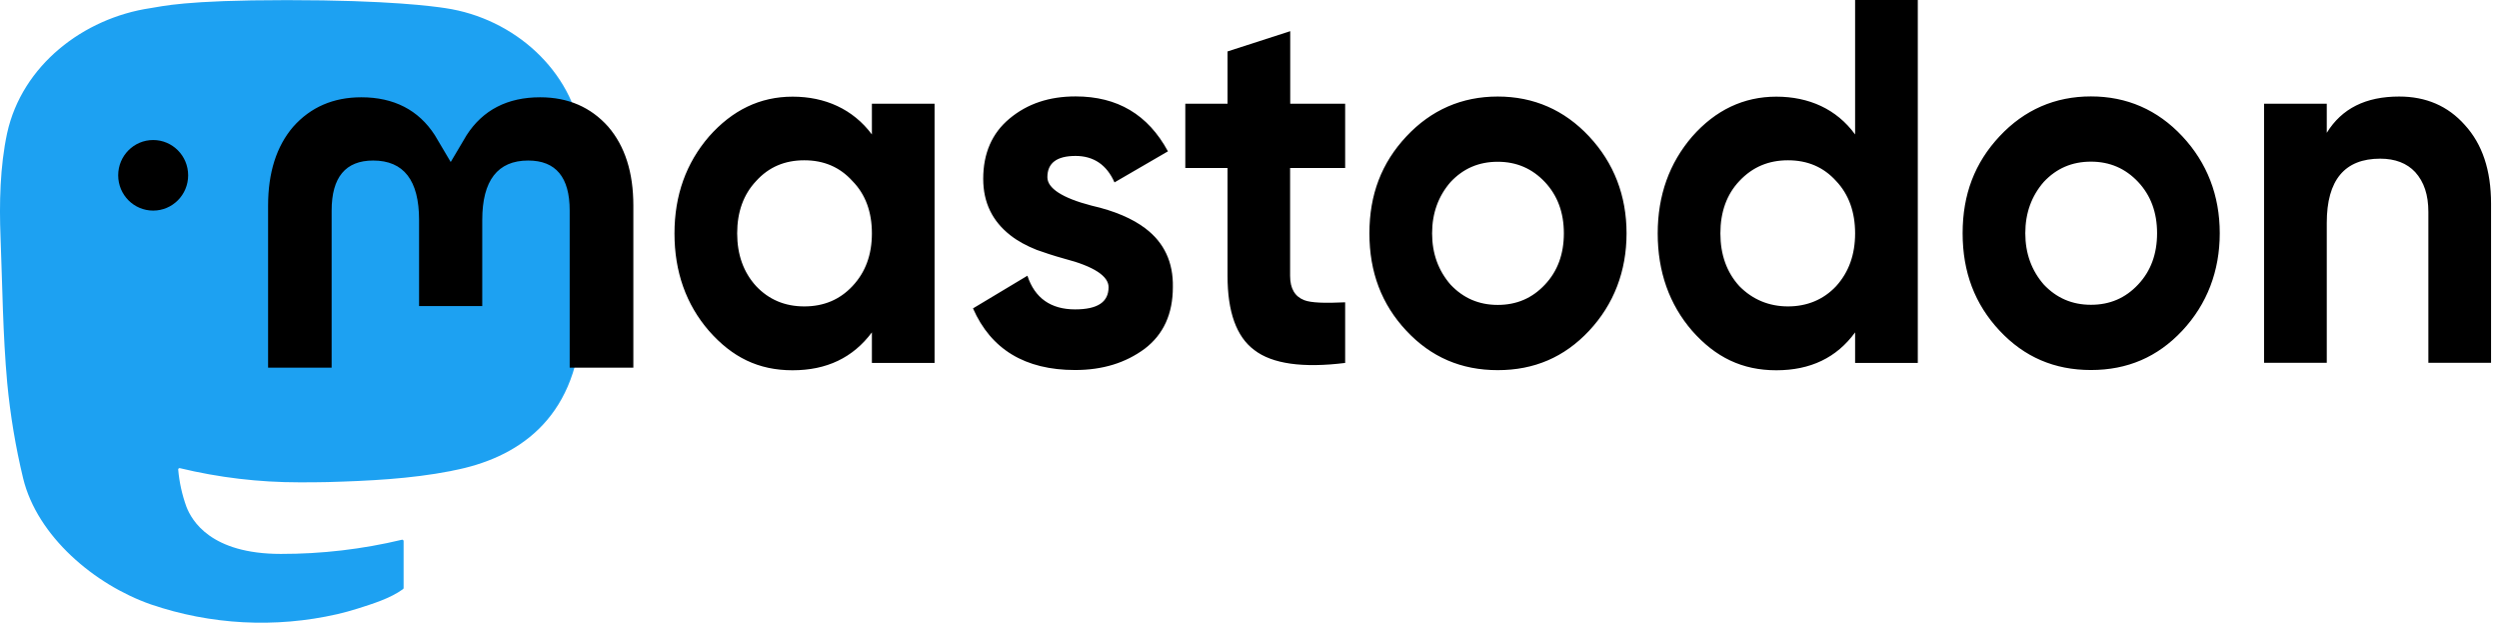
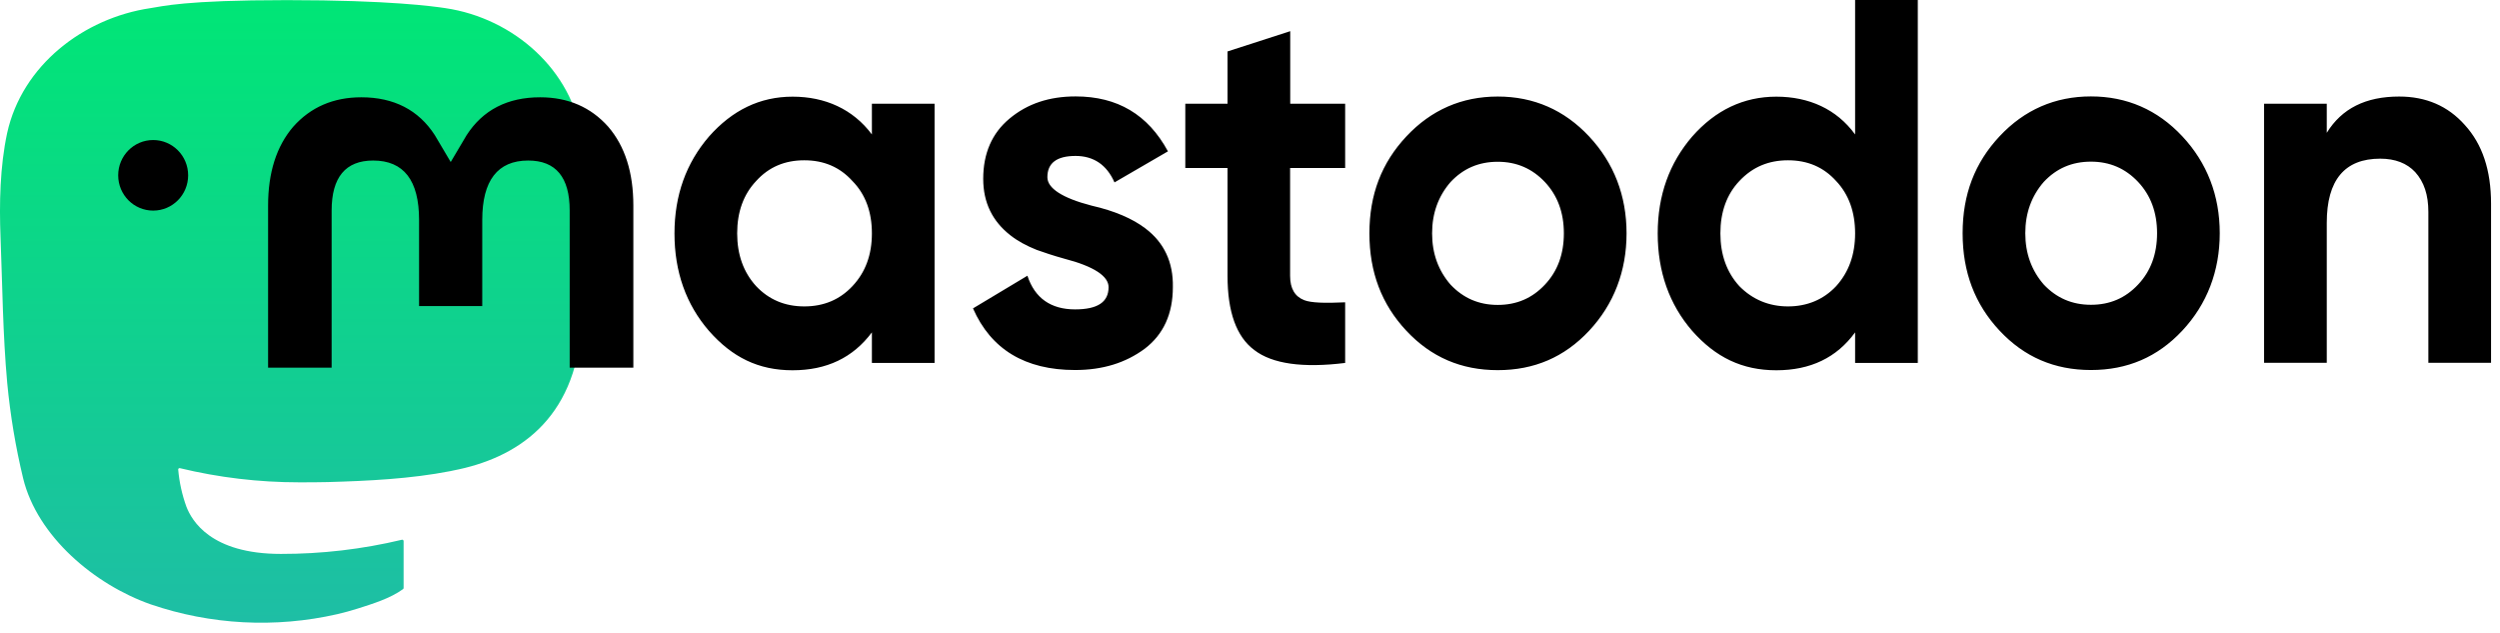
<svg xmlns="http://www.w3.org/2000/svg" xmlns:xlink="http://www.w3.org/1999/xlink" width="261" height="66" viewBox="0 0 261 66" fill="none">
  <symbol id="logo-symbol-wordmark">
-     <path d="M60.754 14.403C59.814 7.419 53.727 1.916 46.512 0.849C45.294 0.669 40.682 0.013 29.997 0.013H29.918C19.23 0.013 16.937 0.669 15.72 0.849C8.705 1.886 2.299 6.832 0.745 13.898C-0.003 17.378 -0.083 21.237 0.056 24.776C0.254 29.851 0.293 34.918 0.753 39.973C1.072 43.331 1.628 46.661 2.417 49.941C3.894 55.997 9.875 61.037 15.734 63.093C22.008 65.237 28.754 65.593 35.218 64.121C35.929 63.956 36.632 63.764 37.325 63.545C38.897 63.046 40.738 62.487 42.091 61.507C42.11 61.493 42.125 61.475 42.136 61.455C42.147 61.434 42.153 61.412 42.153 61.389V56.49C42.153 56.469 42.148 56.447 42.138 56.428C42.129 56.409 42.115 56.392 42.098 56.379C42.081 56.365 42.061 56.356 42.04 56.351C42.019 56.346 41.997 56.347 41.976 56.351C37.834 57.341 33.59 57.836 29.332 57.829C22.005 57.829 20.034 54.351 19.469 52.904C19.016 51.653 18.727 50.348 18.612 49.022C18.611 49 18.615 48.977 18.624 48.957C18.633 48.937 18.647 48.919 18.664 48.904C18.682 48.89 18.702 48.88 18.724 48.876C18.745 48.871 18.768 48.871 18.79 48.877C22.862 49.859 27.037 50.355 31.227 50.354C32.234 50.354 33.239 50.354 34.246 50.328C38.46 50.209 42.901 49.994 47.047 49.184C47.15 49.164 47.253 49.146 47.342 49.119C53.881 47.864 60.104 43.923 60.736 33.943C60.76 33.55 60.819 29.828 60.819 29.42C60.822 28.035 61.265 19.591 60.754 14.403Z" fill="#1DA1F2" />
+     <path d="M60.754 14.403C59.814 7.419 53.727 1.916 46.512 0.849C45.294 0.669 40.682 0.013 29.997 0.013H29.918C19.23 0.013 16.937 0.669 15.72 0.849C8.705 1.886 2.299 6.832 0.745 13.898C-0.003 17.378 -0.083 21.237 0.056 24.776C0.254 29.851 0.293 34.918 0.753 39.973C1.072 43.331 1.628 46.661 2.417 49.941C3.894 55.997 9.875 61.037 15.734 63.093C22.008 65.237 28.754 65.593 35.218 64.121C35.929 63.956 36.632 63.764 37.325 63.545C38.897 63.046 40.738 62.487 42.091 61.507C42.11 61.493 42.125 61.475 42.136 61.455C42.147 61.434 42.153 61.412 42.153 61.389V56.49C42.153 56.469 42.148 56.447 42.138 56.428C42.129 56.409 42.115 56.392 42.098 56.379C42.081 56.365 42.061 56.356 42.04 56.351C42.019 56.346 41.997 56.347 41.976 56.351C37.834 57.341 33.59 57.836 29.332 57.829C22.005 57.829 20.034 54.351 19.469 52.904C19.016 51.653 18.727 50.348 18.612 49.022C18.611 49 18.615 48.977 18.624 48.957C18.633 48.937 18.647 48.919 18.664 48.904C18.682 48.89 18.702 48.88 18.724 48.876C18.745 48.871 18.768 48.871 18.79 48.877C22.862 49.859 27.037 50.355 31.227 50.354C32.234 50.354 33.239 50.354 34.246 50.328C38.46 50.209 42.901 49.994 47.047 49.184C47.15 49.164 47.253 49.146 47.342 49.119C53.881 47.864 60.104 43.923 60.736 33.943C60.76 33.55 60.819 29.828 60.819 29.42C60.822 28.035 61.265 19.591 60.754 14.403Z" fill="url(#paint0_linear_89_11)" />
    <path d="M12.344 18.303C12.344 16.267 13.978 14.619 15.997 14.619C18.016 14.619 19.65 16.267 19.65 18.303C19.65 20.34 18.016 21.987 15.997 21.987C13.978 21.987 12.344 20.34 12.344 18.303Z" fill="currentColor" />
    <path d="M66.148 21.468V38.384H59.499V21.974C59.499 18.511 58.058 16.76 55.164 16.76C51.975 16.76 50.367 18.848 50.367 22.96V31.95H43.769V22.96C43.769 18.835 42.174 16.76 38.971 16.76C36.09 16.76 34.637 18.511 34.637 21.974V38.384H28V21.468C28 18.018 28.875 15.268 30.624 13.231C32.437 11.195 34.804 10.157 37.736 10.157C41.132 10.157 43.717 11.48 45.415 14.114L47.074 16.915L48.733 14.114C50.431 11.48 53.004 10.157 56.412 10.157C59.344 10.157 61.711 11.195 63.525 13.231C65.274 15.268 66.148 18.005 66.148 21.468ZM89.03 29.874C90.406 28.409 91.062 26.579 91.062 24.361C91.062 22.143 90.406 20.301 89.03 18.9C87.705 17.434 86.033 16.734 84.001 16.734C81.969 16.734 80.296 17.434 78.972 18.9C77.647 20.301 76.991 22.143 76.991 24.361C76.991 26.579 77.647 28.422 78.972 29.874C80.296 31.275 81.969 31.989 84.001 31.989C86.033 31.989 87.705 31.288 89.03 29.874ZM91.062 10.832H97.609V37.891H91.062V34.7C89.081 37.346 86.342 38.656 82.779 38.656C79.216 38.656 76.477 37.307 74.046 34.544C71.653 31.781 70.444 28.37 70.444 24.374C70.444 20.379 71.666 17.019 74.046 14.256C76.489 11.493 79.383 10.092 82.779 10.092C86.174 10.092 89.081 11.389 91.062 14.036V10.845V10.832ZM119.654 23.868C121.583 25.334 122.548 27.384 122.496 29.978C122.496 32.741 121.532 34.907 119.551 36.412C117.57 37.878 115.178 38.63 112.284 38.63C107.049 38.63 103.499 36.464 101.621 32.196L107.306 28.785C108.065 31.107 109.737 32.3 112.284 32.3C114.625 32.3 115.782 31.548 115.782 29.978C115.782 28.837 114.265 27.812 111.165 27.008C109.995 26.683 109.03 26.359 108.271 26.087C107.204 25.659 106.29 25.166 105.532 24.569C103.654 23.103 102.689 21.157 102.689 18.667C102.689 16.02 103.602 13.906 105.429 12.388C107.306 10.819 109.596 10.066 112.335 10.066C116.709 10.066 119.898 11.96 121.982 15.8L116.4 19.043C115.59 17.201 114.213 16.28 112.335 16.28C110.355 16.28 109.39 17.032 109.39 18.498C109.39 19.64 110.908 20.664 114.008 21.468C116.4 22.013 118.278 22.818 119.641 23.855L119.654 23.868ZM140.477 17.538H134.741V28.798C134.741 30.147 135.255 30.964 136.22 31.34C136.927 31.613 138.355 31.665 140.49 31.561V37.891C136.079 38.436 132.876 37.995 130.998 36.542C129.12 35.141 128.207 32.534 128.207 28.811V17.538H123.795V10.832H128.207V5.37L134.754 3.256V10.832H140.49V17.538H140.477ZM161.352 29.719C162.677 28.318 163.333 26.528 163.333 24.361C163.333 22.195 162.677 20.418 161.352 19.004C160.027 17.603 158.407 16.889 156.426 16.889C154.445 16.889 152.825 17.59 151.5 19.004C150.227 20.47 149.571 22.247 149.571 24.361C149.571 26.476 150.227 28.253 151.5 29.719C152.825 31.12 154.445 31.833 156.426 31.833C158.407 31.833 160.027 31.133 161.352 29.719ZM146.883 34.531C144.297 31.768 143.024 28.422 143.024 24.361C143.024 20.301 144.297 17.006 146.883 14.243C149.468 11.48 152.67 10.079 156.426 10.079C160.182 10.079 163.384 11.48 165.97 14.243C168.555 17.006 169.88 20.418 169.88 24.361C169.88 28.305 168.555 31.768 165.97 34.531C163.384 37.294 160.233 38.643 156.426 38.643C152.619 38.643 149.468 37.294 146.883 34.531ZM191.771 29.874C193.095 28.409 193.751 26.579 193.751 24.361C193.751 22.143 193.095 20.301 191.771 18.9C190.446 17.434 188.774 16.734 186.742 16.734C184.709 16.734 183.037 17.434 181.661 18.9C180.336 20.301 179.68 22.143 179.68 24.361C179.68 26.579 180.336 28.422 181.661 29.874C183.037 31.275 184.761 31.989 186.742 31.989C188.722 31.989 190.446 31.288 191.771 29.874ZM193.751 0H200.298V37.891H193.751V34.7C191.822 37.346 189.082 38.656 185.52 38.656C181.957 38.656 179.179 37.307 176.735 34.544C174.343 31.781 173.134 28.37 173.134 24.374C173.134 20.379 174.356 17.019 176.735 14.256C179.166 11.493 182.111 10.092 185.52 10.092C188.928 10.092 191.822 11.389 193.751 14.036V0.013V0ZM223.308 29.706C224.633 28.305 225.289 26.515 225.289 24.348C225.289 22.182 224.633 20.405 223.308 18.991C221.983 17.59 220.363 16.877 218.382 16.877C216.401 16.877 214.78 17.577 213.456 18.991C212.182 20.457 211.526 22.234 211.526 24.348C211.526 26.463 212.182 28.24 213.456 29.706C214.78 31.107 216.401 31.82 218.382 31.82C220.363 31.82 221.983 31.12 223.308 29.706ZM208.838 34.518C206.253 31.755 204.98 28.409 204.98 24.348C204.98 20.288 206.253 16.993 208.838 14.23C211.424 11.467 214.626 10.066 218.382 10.066C222.137 10.066 225.34 11.467 227.925 14.23C230.511 16.993 231.835 20.405 231.835 24.348C231.835 28.292 230.511 31.755 227.925 34.518C225.34 37.281 222.189 38.63 218.382 38.63C214.575 38.63 211.424 37.281 208.838 34.518ZM260.17 21.261V37.878H253.623V22.13C253.623 20.34 253.173 18.991 252.247 17.966C251.385 17.045 250.164 16.565 248.594 16.565C244.89 16.565 243.012 18.783 243.012 23.272V37.878H236.466V10.832H243.012V13.867C244.581 11.325 247.077 10.079 250.575 10.079C253.366 10.079 255.656 11.052 257.431 13.05C259.257 15.047 260.17 17.759 260.17 21.274" fill="currentColor" />
    <defs>
- </defs>
+       <linearGradient id="paint0_linear_89_11" x1="30.5" y1="0.013" x2="30.5" y2="65.013" gradientUnits="userSpaceOnUse">
+         <stop stop-color="#00E676" />
+         <stop offset="1" stop-color="#1EBEA5" />
+       </linearGradient>
+     </defs>
  </symbol>
  <use xlink:href="#logo-symbol-wordmark" />
</svg>
